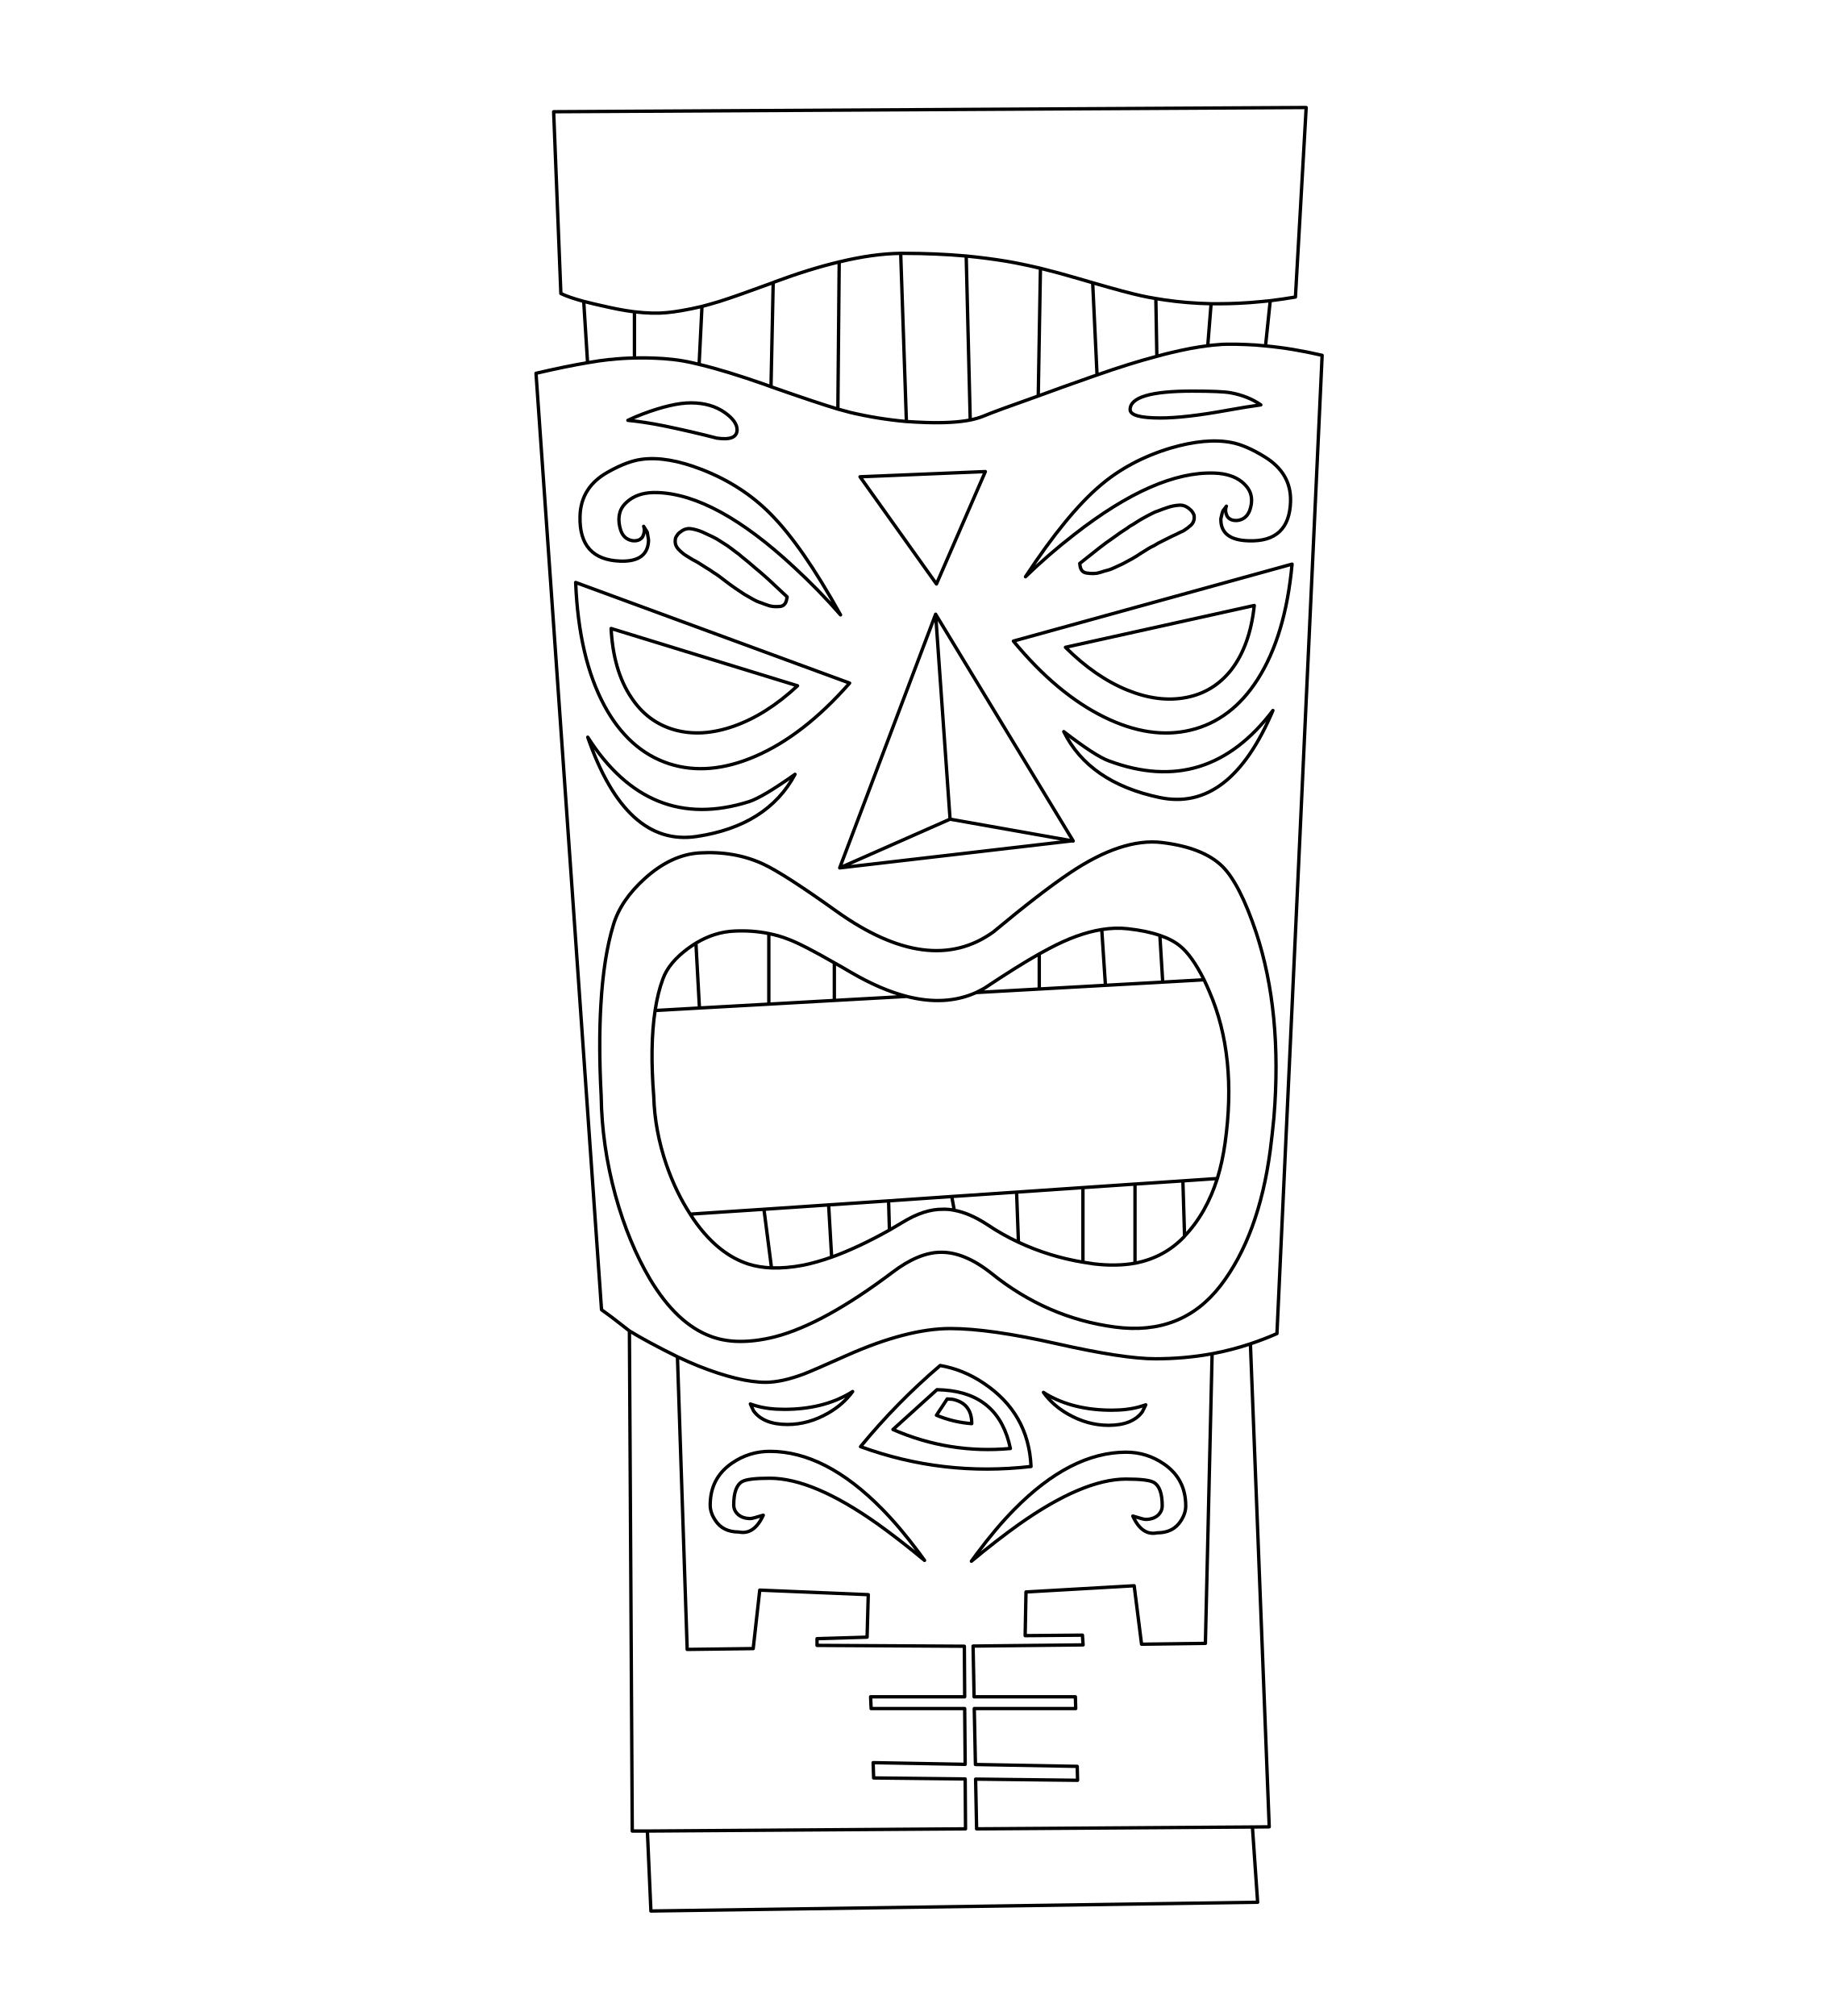
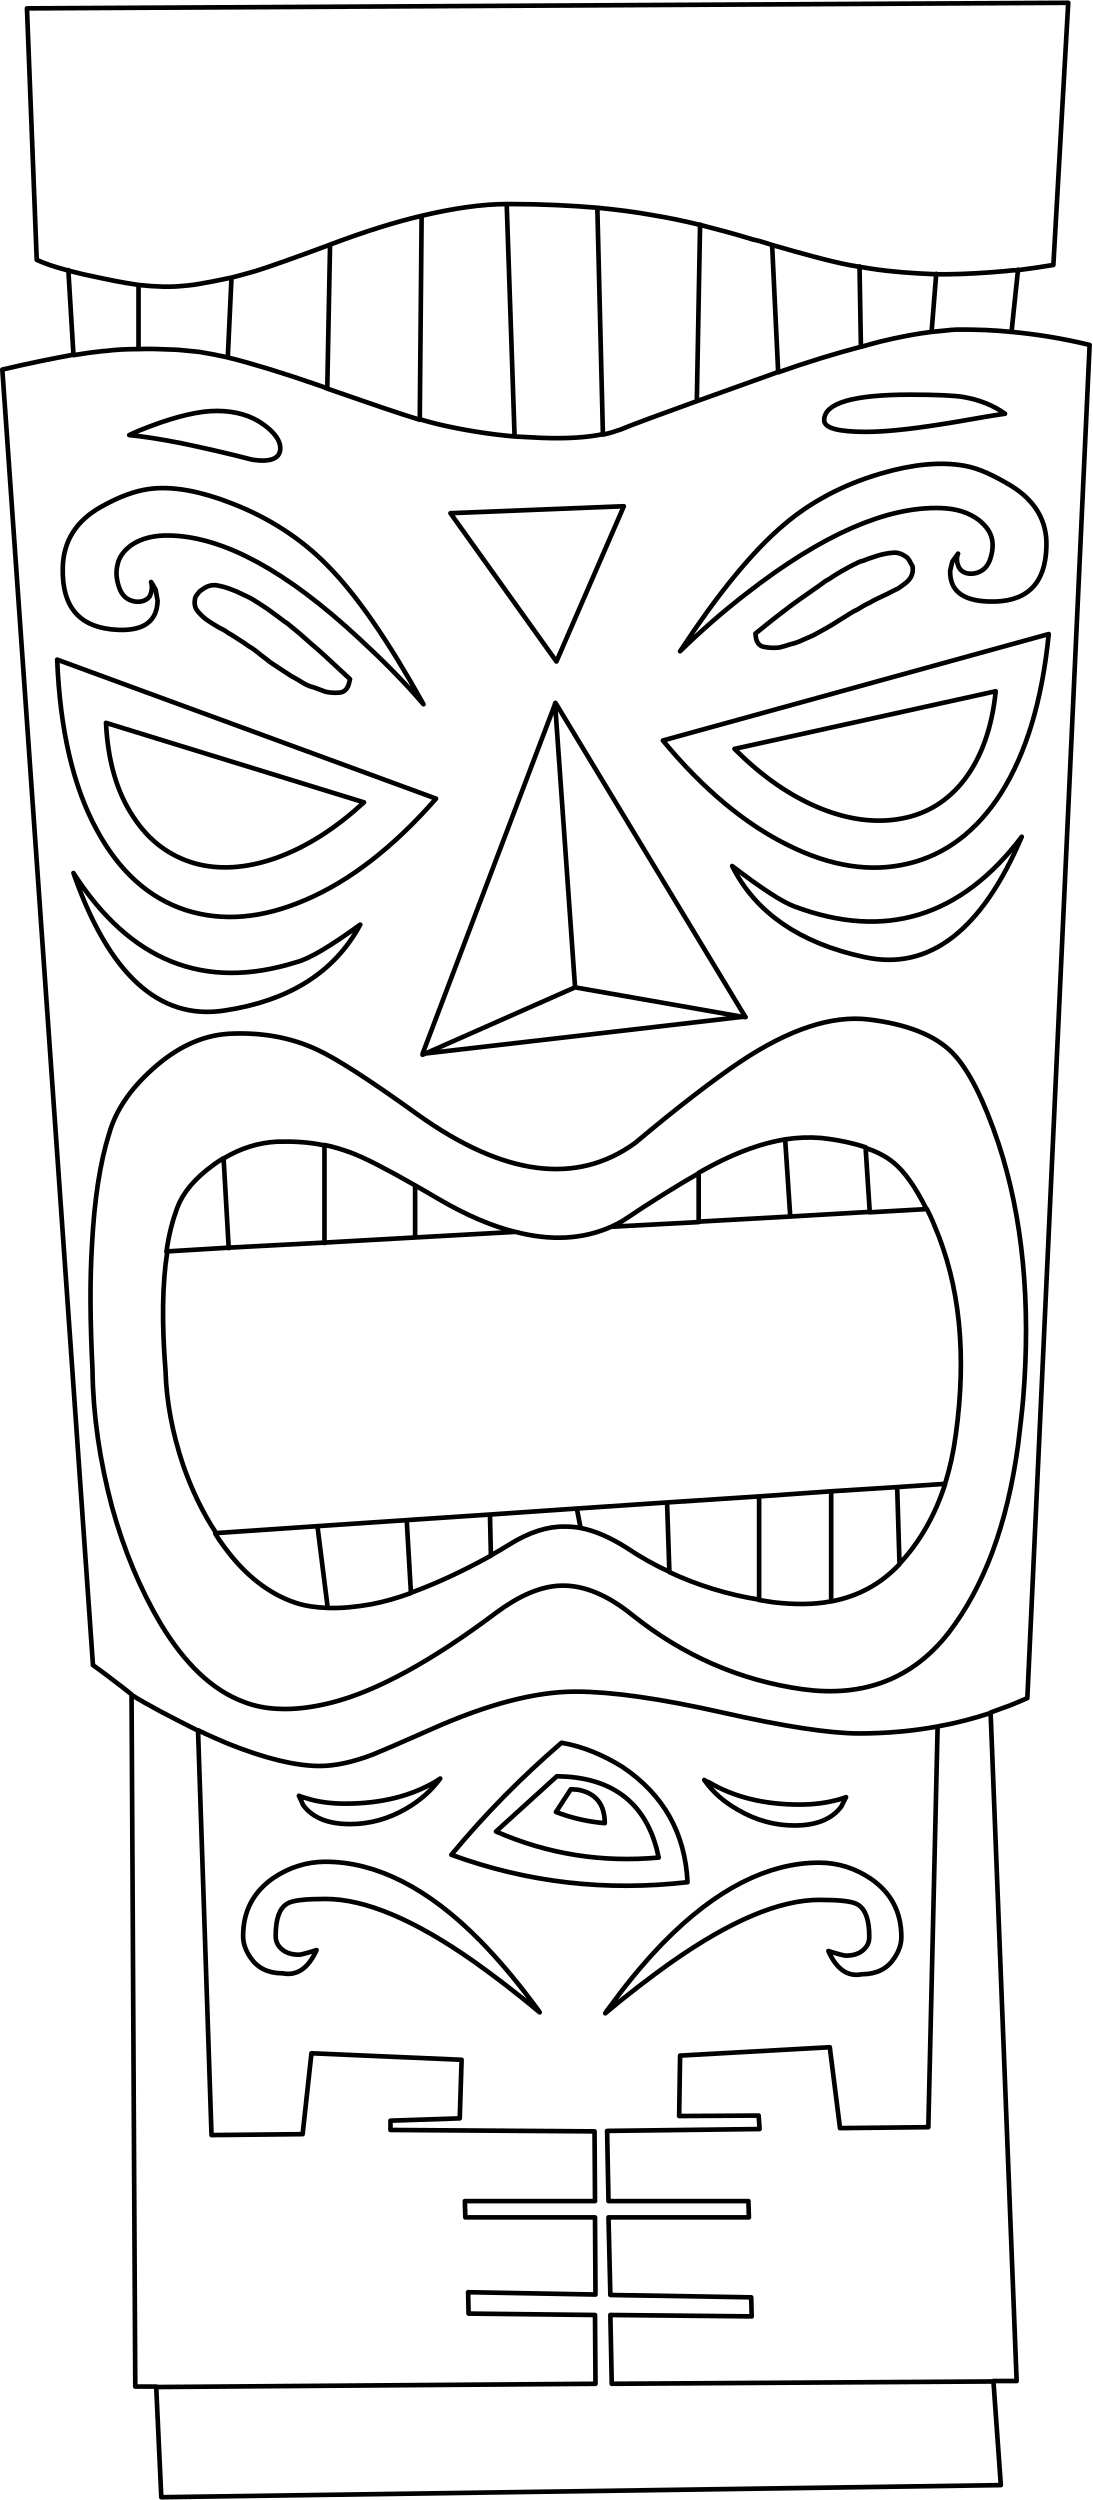
- <svg xmlns="http://www.w3.org/2000/svg" xmlns:xlink="http://www.w3.org/1999/xlink" version="1.1" preserveAspectRatio="none" x="0px" y="0px" width="550px" height="600px" viewBox="0 0 550 600">
-   <defs>
-     <path id="Layer0_0_1_STROKES" stroke="#000000" stroke-width="1" stroke-linejoin="round" stroke-linecap="round" fill="none" d=" M 325.25 84.15 Q 335.6 87.15 339.85 88.05 341.9 88.5 344.05 88.85 345.3 89.05 346.55 89.25 353.3 90.25 360.5 90.4 361.7 90.4 362.9 90.4 365.8 90.4 368.8 90.25 372.15 90.1 375.55 89.75 376.8 89.6 378.1 89.5 381.8 89.05 385.6 88.4 L 388.8 32 164.8 33.25 166.95 87.35 Q 169.15 88.45 173.75 89.7 175.25 90.1 177 90.5 178.95 90.95 181.2 91.45 183.9 92.05 186.35 92.45 187.65 92.65 188.85 92.8 194.35 93.45 198.45 93.05 200.55 92.85 202.85 92.45 205.75 91.95 208.95 91.2 211.4 90.55 214.05 89.75 218 88.55 230.15 84.1 230.35 84 230.6 83.9 240.95 80.05 249.8 77.95 259.95 75.5 268.1 75.4 268.5 75.4 268.9 75.4 278.75 75.4 287.6 76.2 293.8 76.8 299.55 77.75 304.25 78.55 309.7 79.85 315 81.15 320.95 82.9 323.2 83.55 325.25 84.15 L 326.55 111.6 Q 336.35 108.15 344.35 106.05 L 344.05 88.85 M 378.1 89.5 L 376.7 102.95 Q 384.75 103.7 393.55 105.75 L 380.1 396.9 Q 378.3 397.7 376.35 398.45 374.3 399.25 372.2 399.95 L 377.8 543.7 372.8 543.75 374.35 566.15 193.75 568.75 192.7 544.95 188.2 544.95 187.35 396.1 Q 184.9 394.2 183.75 393.3 182.6 392.35 179.05 389.8 L 159.55 111.1 Q 168.35 109.05 174.9 107.95 L 173.75 89.7 M 348.45 133.35 Q 359.05 130.25 366.55 131.7 370.85 132.5 376.5 136 384.35 140.85 384.15 149.15 383.85 161.4 371.6 160.95 363.25 160.7 363.4 154.4 363.9 152.2 363.95 152.15 364.95 150.75 365.05 150.65 364.5 151.95 365.25 153.6 366.15 155.05 368.3 154.9 370.85 154.6 371.9 152.15 372.85 149.65 372.4 147.5 371.95 145.3 369.65 143.4 366.55 140.95 361.4 140.8 343.95 140.2 319.8 159.05 312.05 165.05 305.25 171.65 317.6 152.9 327.45 144.55 336.2 137.05 348.45 133.35 Z M 360.5 90.4 L 359.5 102.9 Q 361 102.7 362.45 102.6 363.8 102.45 365.1 102.45 368.05 102.4 371.2 102.55 373.9 102.65 376.7 102.95 M 336.4 121.9 Q 336.4 124.4 345.4 124.4 352.7 124.4 365.1 122.15 371.15 121.05 375.3 120.5 371.5 117.85 366.3 116.9 363.6 116.4 354.9 116.4 336.4 116.4 336.4 121.9 Z M 344.35 106.05 Q 346.45 105.45 348.4 105 354.6 103.5 359.5 102.9 M 309.7 79.85 L 309.05 117.85 Q 315.7 115.4 324.95 112.15 325.75 111.85 326.55 111.6 M 355.05 152.55 Q 355.25 152.9 355.4 153.25 355.75 155.1 354.5 156.3 353.4 157.3 352.25 158 351.2 158.45 350.05 159.05 349.1 159.45 348.15 159.95 347.1 160.45 346.05 161 344.75 161.6 343.5 162.4 342.7 162.75 341.95 163.2 340.75 163.95 339.55 164.7 338.4 165.5 336.8 166.4 335.2 167.25 334.1 167.85 333.1 168.3 331.6 169 330.35 169.6 328.95 169.9 327.8 170.3 326.55 170.6 325.15 170.8 323.5 170.55 321.8 170.35 321.5 168.45 321.45 168.05 321.4 167.7 324.25 165.4 327.2 163.1 329.35 161.4 331.45 160 333.5 158.45 335.45 157.25 336.3 156.55 337.3 156.05 338.65 155.15 339.95 154.4 341.55 153.5 343.15 152.7 343.95 152.3 344.75 152.05 346.15 151.5 347.5 151.05 349.25 150.45 351.05 150.35 352.65 150.25 354.1 151.5 354.65 151.9 355.05 152.55 Z M 366.55 199.3 Q 361.25 206.05 353 207.6 344.85 209.15 335.6 205.4 326 201.5 317.15 192.65 L 373.35 180.2 Q 372.1 192.05 366.55 199.3 Z M 374.35 202.2 Q 366.55 214.4 354.35 217.3 342.4 220.15 328.75 213.45 314.65 206.55 301.65 190.8 L 384.6 167.9 Q 382.65 189.2 374.35 202.2 Z M 178.85 299.15 Q 178.15 311.1 178.95 326.25 179.15 341 183.2 355.8 187.1 369.9 193.55 380.8 201.45 393.95 211.5 397.7 214.95 399 218.95 399.2 224.35 399.45 230.7 397.85 245.15 394.1 265.6 378.7 273.35 372.8 279.9 372.7 287.05 372.55 295.15 379 311.6 392.25 331.85 394.95 351.7 397.6 363.25 382.7 374.7 367.85 378.1 342.4 378.75 337.35 379.2 332.55 381.75 301.3 373.9 277.5 369.05 263.05 363.9 257.9 358.2 252.25 345.85 250.75 334 249.35 318.45 259.8 309.8 265.6 295.7 277.35 276.75 291 249.05 271.25 233.4 260.05 227.15 257.15 218.6 253.2 208.15 253.85 199.75 254.4 191.95 261.45 184.8 267.9 182.6 275.2 179.65 284.85 178.85 299.15 Z M 327.95 276.65 L 329.05 293.25 346.1 292.3 345.25 278.4 Q 341.2 277 335.6 276.4 331.95 276 327.95 276.65 320.75 277.8 312.3 282.3 310.9 283.05 309.35 283.9 L 309.35 294.35 329.05 293.25 M 346.1 292.3 L 358.4 291.6 Q 354.8 284.4 351.2 281.5 348.85 279.6 345.25 278.4 M 309.35 294.35 L 290.55 295.4 Q 281.4 299.5 269.9 296.55 L 248.35 297.75 228.85 298.85 208.2 300 195 300.75 Q 193.4 311.15 194.6 326.4 194.9 336.55 198.4 346.75 201.2 354.8 205.45 361.35 L 227.4 359.9 246.65 358.6 264.5 357.4 283.3 356.1 302.6 354.8 322.35 353.45 337.85 352.4 352.1 351.45 362.35 350.75 Q 363.85 345.9 364.65 340.25 368.3 314.3 360 295.15 359.2 293.25 358.4 291.6 M 345.15 237.35 Q 366.05 241.8 378.9 211.45 359.3 237.35 330.05 226.45 326.05 225 316.65 217.75 324.15 232.9 345.15 237.35 Z M 352.1 351.45 L 352.6 367.9 Q 359.1 361.05 362.35 350.75 M 337.85 352.4 L 337.85 375.95 Q 346.5 374.3 352.45 368.1 352.55 368 352.6 367.9 M 322.35 353.45 L 322.35 375.65 Q 323.95 375.9 325.6 376.15 332.3 376.95 337.85 375.95 M 208.95 91.2 L 208.1 108.45 Q 216.05 110.35 227.75 114.45 228.6 114.75 229.5 115.1 L 230.15 84.1 M 191.35 123.2 Q 200.15 119.9 205.65 119.9 211.75 119.9 215.9 122.9 219.4 125.45 219.4 127.9 219.4 131.25 213.4 130.4 205.85 128.45 197.9 126.8 191.75 125.55 186.9 125.1 188.95 124.1 191.35 123.2 Z M 188.85 92.8 L 188.85 106.55 Q 192.35 106.45 196.05 106.65 197.4 106.7 198.8 106.85 200.25 106.95 201.95 107.2 204.7 107.6 208.1 108.45 M 174.9 107.95 Q 178.55 107.3 181.5 107 181.65 107 181.8 107 185.25 106.6 188.85 106.55 M 191.05 136.7 Q 198.55 135.7 208.95 139.75 221 144.45 229.4 153 238.8 162.45 250.2 183 243.7 175.55 236.3 168.75 213.1 147.2 195.75 146.6 190.6 146.4 187.4 148.75 184.95 150.55 184.45 152.8 183.9 155.05 184.75 157.75 185.6 160.4 188.15 160.9 190.3 161.2 191.3 159.75 192.1 158.1 191.6 156.65 191.7 156.75 192.65 158.35 192.65 158.4 193.05 160.7 192.9 167.3 184.6 167 172.35 166.55 172.65 153.7 172.85 145 180.95 140.5 186.7 137.25 191.05 136.7 Z M 219.05 164.3 Q 217.7 163.25 216.5 162.4 214.85 161.35 213.35 160.4 212.5 159.95 211.8 159.6 210.4 158.95 209.1 158.35 207.35 157.6 205.6 157.35 203.95 157.15 202.5 158.35 201.9 158.7 201.5 159.4 201.25 159.7 201.1 160.1 200.65 162 201.85 163.35 202.9 164.5 204.05 165.25 205 165.8 206.15 166.55 207.1 167 208.05 167.6 209.05 168.2 210.1 168.9 211.3 169.6 212.55 170.5 213.3 170.95 214.05 171.5 215.15 172.35 216.35 173.25 217.45 174.1 219.05 175.2 220.6 176.2 221.6 176.9 222.6 177.45 224.05 178.3 225.25 179 226.65 179.45 227.8 179.9 229.05 180.3 230.4 180.65 232.05 180.5 233.75 180.4 234.15 178.45 234.25 178.05 234.3 177.65 231.55 175.1 228.75 172.45 226.65 170.55 224.65 168.9 222.65 167.15 220.8 165.7 219.95 164.9 219.05 164.3 Z M 287.6 76.2 L 288.8 125 Q 290.95 124.55 292.6 123.9 296.15 122.4 309.05 117.85 M 249.8 77.95 L 249.4 121.75 Q 251.7 122.4 253.1 122.75 261.35 124.7 269.8 125.45 L 268.1 75.4 M 269.8 125.45 Q 272.7 125.65 275.65 125.75 283.7 126 288.8 125 M 256 141.9 L 278.75 173.8 293.3 140.35 256 141.9 Z M 229.5 115.1 Q 242.9 119.8 249.4 121.75 M 269.9 296.55 Q 262.15 294.55 253.4 289.45 250.7 287.85 248.35 286.55 L 248.35 297.75 M 319.4 250.2 L 319.45 250.3 319.15 250.25 249.95 258.3 278.5 182.8 319.4 250.2 319.15 250.25 282.8 243.8 249.95 258.3 M 309.35 283.9 Q 302.7 287.65 293.05 294.1 291.8 294.8 290.55 295.4 M 218.35 216.15 Q 228.1 212.75 237.4 204.1 L 181.9 187.05 Q 182.55 199.55 187.85 207.5 192.75 215 200.9 217.25 208.9 219.45 218.35 216.15 Z M 236.65 230.45 Q 228.45 245.8 207.35 248.95 186.3 252.1 174.95 219.4 193.2 247.95 222.9 238.6 226.9 237.35 236.65 230.45 Z M 224.8 225.1 Q 239.2 218.9 252.9 203.3 L 171.35 173.35 Q 172.25 195.8 179.9 210 187.1 223.35 199.15 227.3 210.9 231.1 224.8 225.1 Z M 228.85 298.85 L 228.85 277.85 Q 224.05 276.85 218.65 277.1 212.7 277.35 207.15 280.7 L 208.2 300 M 207.15 280.7 Q 206.1 281.35 205.05 282.1 199.05 286.45 197.3 291.4 195.8 295.45 195 300.75 M 248.35 286.55 Q 238.95 281.15 234.7 279.55 231.9 278.45 228.85 277.85 M 205.45 361.35 Q 206.35 362.8 207.35 364.15 214.15 373.4 222.75 376.2 225.9 377.2 229.65 377.35 L 227.4 359.9 M 229.65 377.35 Q 234 377.5 239.05 376.55 243 375.75 247.55 374.15 L 246.65 358.6 M 264.5 357.4 L 264.75 366.1 Q 266.65 365 268.65 363.8 275.15 359.8 280.75 359.9 282.35 359.85 284.05 360.2 L 283.3 356.1 M 247.55 374.15 Q 255.35 371.35 264.75 366.1 M 302.6 354.8 L 303.15 369.7 Q 312.2 373.95 322.35 375.65 M 284.05 360.2 Q 288.65 361.05 293.85 364.45 298.3 367.45 303.15 369.7 M 278.5 182.8 L 282.8 243.8 M 279.85 406.4 Q 266.9 417.45 256.15 430.55 280.7 439.5 306.9 436.45 306.2 420.65 292.85 411.7 286.8 407.6 279.85 406.4 Z M 310.6 414.4 Q 313.35 418.25 317.8 420.8 323.7 424.2 329.95 424.2 337.1 424.2 340.05 420.15 340.55 419.05 341.05 418.1 340.2 418.4 339.5 418.6 335.8 419.7 330.95 419.7 319.55 419.7 311.45 414.95 311.05 414.7 310.6 414.4 Z M 289.25 423.7 Q 289.3 417.65 283.5 416.45 282.7 416.4 281.95 416.35 L 278.75 421.2 Q 283.75 423.3 289.25 423.7 Z M 278.9 413.6 L 265.8 425.45 Q 282.55 432.75 300.75 431.1 297.4 414.9 281.05 413.7 279.95 413.65 278.9 413.6 Z M 233.4 419.45 Q 244.8 419.45 252.9 414.7 253.3 414.45 253.8 414.15 251 418 246.55 420.55 240.65 423.95 234.4 423.95 227.25 423.95 224.3 419.9 223.8 418.8 223.35 417.85 224.15 418.15 224.85 418.35 228.55 419.45 233.4 419.45 Z M 211.4 447.95 Q 211.4 439.9 217.9 435.45 223 431.95 229.15 431.95 245.7 431.95 262.55 449.1 267.95 454.6 273.6 462.2 274.4 463.25 275.2 464.4 267.8 458.25 261.15 453.5 242 439.95 229.15 439.95 222.65 439.95 220.9 440.95 218.4 442.4 218.4 447.95 218.4 449.35 219.4 450.45 220.8 451.95 223.4 451.95 223.95 451.95 227.2 450.95 224.45 456.9 219.9 455.95 215.15 455.95 212.9 452.45 211.4 450.2 211.4 447.95 Z M 372.8 543.75 L 290.7 544.3 290.4 529.5 320.75 529.85 320.65 525.7 290.35 525.15 290 508.5 320.2 508.5 320.1 505 289.95 505 289.65 489.9 322.4 489.55 322.2 486.65 305.15 486.8 305.4 473.8 337.6 471.95 339.8 489.35 358.8 489.1 360.8 402.9 Q 352.65 404.4 343.9 404.4 334.45 404.4 314.5 399.9 294.55 395.4 282.9 395.4 270.05 395.4 252.05 403.4 241.6 408.05 239.35 408.9 232.7 411.4 227.9 411.4 220.15 411.4 207.9 406.55 204.7 405.25 201.65 403.8 L 204.55 490.9 224.2 490.65 226.15 473.25 258.45 474.6 258.1 487.25 243.2 487.7 243.2 489.7 287.05 489.95 287.15 505 259.15 505 259.3 508.5 287.15 508.5 287.3 525.1 259.9 524.6 260.05 529.15 287.3 529.45 287.4 544.3 192.7 544.95 M 346.45 435.7 Q 341.35 432.2 335.2 432.2 318.65 432.2 301.8 449.35 296.4 454.85 290.75 462.45 289.95 463.5 289.15 464.65 296.55 458.5 303.2 453.75 322.35 440.2 335.2 440.2 341.7 440.2 343.45 441.2 345.95 442.65 345.95 448.2 345.95 449.6 344.95 450.7 343.55 452.2 340.95 452.2 340.4 452.2 337.2 451.2 339.9 457.15 344.45 456.2 349.2 456.2 351.45 452.7 352.95 450.45 352.95 448.2 352.95 440.15 346.45 435.7 Z M 187.35 396.1 Q 192.65 399.35 201.65 403.8 M 360.8 402.9 Q 366.65 401.8 372.2 399.95" />
-   </defs>
+ <svg xmlns="http://www.w3.org/2000/svg" version="1.1" id="Layer_1" x="0px" y="0px" viewBox="159.1 31.5 235 537.8" enable-background="new 159.1 31.5 235 537.8" xml:space="preserve">
  <g transform="matrix( 1, 0, 0, 1, 0,0) ">
-     <use xlink:href="#Layer0_0_1_STROKES" />
+     <g>
+       <path id="Layer0_0_1_STROKES" fill="none" stroke="#000000" stroke-linecap="round" stroke-linejoin="round" d="M325.2,84.2    c6.9,2,11.8,3.3,14.6,3.9c1.4,0.3,2.8,0.6,4.2,0.8c0.8,0.1,1.7,0.3,2.5,0.4c4.5,0.7,9.1,1,14,1.2c0.8,0,1.6,0,2.4,0    c1.9,0,3.9-0.1,5.9-0.2c2.2-0.1,4.5-0.3,6.8-0.5c0.8-0.1,1.7-0.2,2.6-0.2c2.5-0.3,5-0.7,7.5-1.1l3.2-56.4l-224,1.2l2.1,54.1    c1.5,0.7,3.7,1.5,6.8,2.3c1,0.3,2.1,0.5,3.2,0.8c1.3,0.3,2.7,0.6,4.2,0.9c1.8,0.4,3.5,0.7,5.2,1c0.9,0.1,1.7,0.3,2.5,0.4    c3.7,0.4,6.9,0.5,9.6,0.2c1.4-0.1,2.9-0.3,4.4-0.6c1.9-0.3,4-0.8,6.1-1.2c1.6-0.4,3.3-0.9,5.1-1.4c2.6-0.8,8-2.7,16.1-5.7    c0.1-0.1,0.3-0.1,0.5-0.2c6.9-2.6,13.3-4.6,19.2-6c6.8-1.6,12.9-2.5,18.3-2.5c0.3,0,0.5,0,0.8,0c6.6,0,12.8,0.3,18.7,0.8    c4.1,0.4,8.1,0.9,11.9,1.6c3.1,0.5,6.5,1.2,10.2,2.1c3.5,0.9,7.3,1.9,11.2,3.1C322.5,83.3,323.9,83.8,325.2,84.2l1.3,27.4    c6.5-2.3,12.5-4.1,17.8-5.5L344,88.8 M378.1,89.5l-1.4,13.4c5.4,0.5,11,1.4,16.8,2.8l-13.4,291.1c-1.2,0.5-2.5,1.1-3.8,1.6    c-1.4,0.5-2.8,1-4.1,1.5l5.6,143.8l-5,0l1.6,22.4l-180.6,2.6l-1.1-23.8h-4.5l-0.8-148.9c-1.6-1.3-2.8-2.2-3.6-2.8    c-0.8-0.6-2.3-1.8-4.7-3.5l-19.5-278.7c5.9-1.4,11-2.4,15.3-3.2l-1.1-18.2 M348.5,133.4c7.1-2.1,13.1-2.6,18.1-1.7    c2.9,0.5,6.2,2,10,4.3c5.2,3.2,7.8,7.6,7.6,13.1c-0.2,8.2-4.4,12.1-12.5,11.8c-5.6-0.2-8.3-2.4-8.2-6.6c0.3-1.5,0.5-2.2,0.6-2.2    c0.7-0.9,1-1.4,1.1-1.5c-0.4,0.9-0.3,1.9,0.2,3c0.6,1,1.6,1.4,3,1.3c1.7-0.2,2.9-1.1,3.6-2.8c0.6-1.7,0.8-3.2,0.5-4.6    c-0.3-1.5-1.2-2.8-2.8-4.1c-2.1-1.6-4.8-2.5-8.2-2.6c-11.6-0.4-25.5,5.7-41.6,18.2c-5.2,4-10,8.2-14.5,12.6    c8.2-12.5,15.6-21.5,22.2-27.1C333.3,139.6,340.3,135.8,348.5,133.4z M360.5,90.4l-1,12.5c1-0.1,2-0.2,3-0.3    c0.9-0.1,1.8-0.2,2.6-0.2c2,0,4,0,6.1,0.1c1.8,0.1,3.6,0.2,5.5,0.4 M336.4,121.9c0,1.7,3,2.5,9,2.5c4.9,0,11.4-0.8,19.7-2.2    c4-0.7,7.4-1.3,10.2-1.7c-2.5-1.8-5.5-3-9-3.6c-1.8-0.3-5.6-0.5-11.4-0.5C342.6,116.4,336.4,118.2,336.4,121.9z M344.4,106.1    c1.4-0.4,2.8-0.8,4-1.1c4.1-1,7.8-1.7,11.1-2.1 M309.7,79.8l-0.7,38c4.4-1.6,9.7-3.5,15.9-5.7c0.5-0.2,1.1-0.4,1.6-0.6 M355,152.6    c0.1,0.2,0.3,0.5,0.4,0.7c0.2,1.2-0.1,2.2-0.9,3.1c-0.7,0.7-1.5,1.2-2.2,1.7c-0.7,0.3-1.4,0.7-2.2,1.1c-0.6,0.3-1.3,0.6-1.9,0.9    c-0.7,0.3-1.4,0.7-2.1,1.1c-0.9,0.4-1.7,0.9-2.5,1.4c-0.5,0.2-1,0.5-1.5,0.8c-0.8,0.5-1.6,1-2.4,1.5c-0.8,0.5-1.7,1.1-2.8,1.7    c-1.1,0.6-2,1.1-2.7,1.5c-0.7,0.3-1.5,0.7-2.5,1.1c-0.8,0.4-1.7,0.7-2.6,0.9c-0.8,0.3-1.6,0.5-2.4,0.7c-0.9,0.1-1.9,0.1-3-0.1    c-1.1-0.1-1.8-0.8-2-2.1c0-0.3-0.1-0.5-0.1-0.8c1.9-1.5,3.8-3.1,5.8-4.6c1.4-1.1,2.9-2.2,4.2-3.1c1.4-1,2.7-1.9,4-2.8    c0.6-0.5,1.2-0.9,1.8-1.2c0.9-0.6,1.8-1.2,2.7-1.7c1.1-0.6,2.1-1.2,3.2-1.7c0.5-0.3,1.1-0.5,1.6-0.6c0.9-0.4,1.9-0.7,2.8-1    c1.2-0.4,2.4-0.6,3.5-0.7c1.1-0.1,2.1,0.3,3.1,1.1C354.5,151.8,354.8,152.1,355,152.6z M366.5,199.3c-3.5,4.5-8,7.3-13.5,8.3    c-5.4,1-11.2,0.3-17.4-2.2c-6.4-2.6-12.5-6.8-18.5-12.8l56.2-12.4C372.5,188.1,370.2,194.5,366.5,199.3z M374.4,202.2    c-5.2,8.1-11.9,13.2-20,15.1c-8,1.9-16.5,0.6-25.6-3.9c-9.4-4.6-18.4-12.1-27.1-22.6l83-22.9C383.3,182.1,379.9,193.5,374.4,202.2    z M178.9,299.1c-0.5,8-0.4,17,0.1,27.1c0.1,9.8,1.6,19.7,4.2,29.5c2.6,9.4,6.1,17.7,10.4,25c5.3,8.8,11.2,14.4,17.9,16.9    c2.3,0.9,4.8,1.4,7.4,1.5c3.6,0.2,7.5-0.3,11.8-1.4c9.6-2.5,21.3-8.9,34.9-19.1c5.2-3.9,9.9-5.9,14.3-6c4.8-0.1,9.9,2,15.2,6.3    c11,8.8,23.2,14.1,36.7,16c13.2,1.8,23.7-2.3,31.4-12.2c7.6-9.9,12.6-23.3,14.9-40.3c0.4-3.4,0.8-6.6,1.1-9.9    c1.7-20.8-0.1-39.2-5.3-55c-3.2-9.6-6.6-16.2-10-19.6c-3.8-3.8-9.8-6.1-18-7.1c-7.9-0.9-17,2.1-27.4,9    c-5.8,3.9-13.4,9.7-22.8,17.6c-12.6,9.1-28.2,7.1-46.7-6.1c-10.4-7.5-17.7-12.2-21.9-14.1c-5.7-2.6-12-3.7-19-3.3    c-5.6,0.4-11,2.9-16.2,7.6c-4.8,4.3-7.9,8.9-9.3,13.8C180.6,281.6,179.4,289.6,178.9,299.1z M328,276.6l1.1,16.6l17.1-1l-0.9-13.9    c-2.7-0.9-5.9-1.6-9.6-2C333.2,276.1,330.6,276.2,328,276.6c-4.8,0.8-10,2.6-15.7,5.6c-0.9,0.5-1.9,1-2.9,1.6v10.5l19.7-1.1     M346.1,292.3l12.3-0.7c-2.4-4.8-4.8-8.2-7.2-10.1c-1.6-1.3-3.6-2.3-6-3.1 M309.4,294.4l-18.8,1c-6.1,2.7-13,3.1-20.6,1.1    l-21.5,1.2l-19.5,1.1l-20.7,1.1l-13.2,0.8c-1.1,6.9-1.2,15.5-0.4,25.6c0.2,6.8,1.5,13.5,3.8,20.4c1.9,5.4,4.2,10.2,7.1,14.6    l21.9-1.5l19.2-1.3l17.9-1.2l18.8-1.3l19.3-1.3l19.8-1.3l15.5-1.1l14.2-0.9l10.2-0.7c1-3.2,1.8-6.7,2.3-10.5    c2.4-17.3,0.9-32.3-4.6-45.1c-0.5-1.3-1.1-2.5-1.6-3.5 M345.1,237.4c13.9,3,25.2-5.7,33.8-25.9c-13.1,17.3-29.4,22.3-48.9,15    c-2.7-1-7.1-3.9-13.4-8.7C321.6,227.8,331.1,234.4,345.1,237.4z M352.1,351.5l0.5,16.4c4.3-4.6,7.6-10.3,9.8-17.1 M337.9,352.4    V376c5.8-1.1,10.6-3.7,14.6-7.9c0.1-0.1,0.1-0.1,0.1-0.2 M322.4,353.5v22.2c1.1,0.2,2.1,0.3,3.2,0.5c4.5,0.5,8.5,0.5,12.2-0.2     M208.9,91.2l-0.8,17.2c5.3,1.3,11.8,3.3,19.6,6c0.6,0.2,1.2,0.4,1.8,0.7l0.6-31 M191.4,123.2c5.9-2.2,10.6-3.3,14.3-3.3    c4.1,0,7.5,1,10.2,3c2.3,1.7,3.5,3.4,3.5,5c0,2.2-2,3.1-6,2.5c-5-1.3-10.2-2.5-15.5-3.6c-4.1-0.8-7.8-1.4-11-1.7    C188.3,124.4,189.8,123.8,191.4,123.2z M188.9,92.8v13.8c2.3-0.1,4.7,0,7.2,0.1c0.9,0,1.8,0.1,2.8,0.2c1,0.1,2,0.2,3.1,0.3    c1.8,0.3,3.9,0.7,6.2,1.2 M174.9,107.9c2.4-0.4,4.6-0.7,6.6-0.9c0.1,0,0.2,0,0.3,0c2.3-0.3,4.6-0.4,7.1-0.4 M191.1,136.7    c5-0.7,11,0.4,17.9,3.1c8,3.1,14.9,7.6,20.4,13.2c6.3,6.3,13.2,16.3,20.8,30c-4.3-5-9-9.7-13.9-14.2c-15.5-14.4-29-21.8-40.6-22.1    c-3.4-0.1-6.2,0.6-8.4,2.1c-1.6,1.2-2.6,2.6-2.9,4.1c-0.4,1.5-0.3,3.1,0.3,4.9c0.6,1.8,1.7,2.8,3.4,3.1c1.4,0.2,2.5-0.2,3.2-1.1    c0.5-1.1,0.6-2.1,0.3-3.1c0.1,0.1,0.4,0.6,1,1.7c0,0,0.1,0.8,0.4,2.3c-0.1,4.4-2.9,6.5-8.4,6.3c-8.2-0.3-12.2-4.7-12-13.3    c0.1-5.8,2.9-10.2,8.3-13.2C184.8,138.3,188.2,137.1,191.1,136.7z M219.1,164.3c-0.9-0.7-1.8-1.3-2.6-1.9c-1.1-0.7-2.1-1.4-3.1-2    c-0.6-0.3-1.1-0.6-1.6-0.8c-0.9-0.4-1.8-0.9-2.7-1.2c-1.2-0.5-2.3-0.8-3.5-1c-1.1-0.1-2.1,0.2-3.1,1c-0.4,0.2-0.7,0.6-1,1    c-0.2,0.2-0.3,0.4-0.4,0.7c-0.3,1.3-0.1,2.3,0.8,3.2c0.7,0.8,1.4,1.4,2.2,1.9c0.6,0.4,1.3,0.8,2.1,1.3c0.6,0.3,1.3,0.6,1.9,1.1    c0.7,0.4,1.4,0.8,2.1,1.3c0.8,0.5,1.6,1,2.4,1.6c0.5,0.3,1,0.6,1.5,1c0.7,0.6,1.5,1.2,2.3,1.8c0.7,0.6,1.6,1.2,2.7,1.9    c1,0.7,1.9,1.2,2.6,1.7c0.7,0.4,1.5,0.8,2.4,1.4c0.8,0.5,1.7,0.9,2.6,1.1c0.8,0.3,1.6,0.6,2.4,0.9c0.9,0.2,1.9,0.3,3,0.2    c1.1-0.1,1.8-0.8,2.1-2.1c0.1-0.3,0.1-0.5,0.2-0.8c-1.8-1.7-3.7-3.4-5.6-5.2c-1.4-1.3-2.8-2.4-4.1-3.6c-1.3-1.2-2.6-2.2-3.8-3.2    C220.2,165.2,219.7,164.7,219.1,164.3z M287.6,76.2l1.2,48.8c1.4-0.3,2.7-0.7,3.8-1.1c2.4-1,7.8-3,16.4-6.1 M249.8,77.9l-0.4,43.8    c1.5,0.4,2.8,0.8,3.7,1c5.5,1.3,11.1,2.2,16.7,2.7l-1.7-50 M269.8,125.4c1.9,0.1,3.9,0.2,5.9,0.3c5.4,0.2,9.8-0.1,13.1-0.8     M256,141.9l22.8,31.9l14.5-33.4L256,141.9z M229.5,115.1c8.9,3.1,15.6,5.4,19.9,6.7 M269.9,296.5c-5.2-1.3-10.7-3.7-16.5-7.1    c-1.8-1.1-3.5-2-5-2.9v11.2 M319.4,250.2l0.1,0.1l-0.3-0.1l-69.2,8l28.6-75.5L319.4,250.2l-0.2,0.1l-36.4-6.4l-32.8,14.5     M309.4,283.9c-4.4,2.5-9.9,5.9-16.3,10.2c-0.8,0.5-1.7,0.9-2.5,1.3 M218.4,216.1c6.5-2.3,12.8-6.3,19-12l-55.5-17.1    c0.4,8.3,2.4,15.1,6,20.4c3.3,5,7.6,8.2,13,9.8C206.2,218.7,212.1,218.3,218.4,216.1z M236.6,230.4c-5.5,10.2-15.2,16.4-29.3,18.5    c-14,2.1-24.8-7.8-32.4-29.6c12.2,19,28.1,25.4,47.9,19.2C225.6,237.8,230.1,235.1,236.6,230.4z M224.8,225.1    c9.6-4.1,19-11.4,28.1-21.8l-81.5-29.9c0.6,15,3.4,27.2,8.5,36.6c4.8,8.9,11.2,14.7,19.2,17.3C207,229.8,215.5,229.1,224.8,225.1z     M228.9,298.9v-21c-3.2-0.7-6.6-0.9-10.2-0.8c-4,0.2-7.8,1.4-11.5,3.6l1.1,19.3 M207.1,280.7c-0.7,0.4-1.4,0.9-2.1,1.4    c-4,2.9-6.6,6-7.8,9.3c-1,2.7-1.8,5.8-2.3,9.4 M248.4,286.5c-6.3-3.6-10.8-5.9-13.7-7c-1.9-0.7-3.8-1.3-5.8-1.7 M205.4,361.4    c0.6,1,1.2,1.9,1.9,2.8c4.5,6.2,9.7,10.2,15.4,12.1c2.1,0.7,4.4,1,6.9,1.1l-2.2-17.5 M229.6,377.4c2.9,0.1,6-0.2,9.4-0.8    c2.6-0.5,5.5-1.3,8.5-2.4l-0.9-15.5 M264.5,357.4l0.2,8.7c1.3-0.7,2.6-1.5,3.9-2.3c4.3-2.7,8.4-4,12.1-3.9c1.1,0,2.2,0.1,3.3,0.3    l-0.8-4.1 M247.6,374.1c5.2-1.9,10.9-4.5,17.2-8 M302.6,354.8l0.5,14.9c6,2.8,12.4,4.8,19.2,5.9 M284,360.2c3.1,0.6,6.3,2,9.8,4.2    c3,2,6.1,3.8,9.3,5.2 M278.5,182.8l4.3,61 M279.9,406.4c-8.6,7.4-16.5,15.4-23.7,24.1c16.4,6,33.3,7.9,50.8,5.9    c-0.5-10.5-5.1-18.8-14-24.8C288.8,409,284.5,407.2,279.9,406.4z M310.6,414.4c1.8,2.6,4.2,4.7,7.2,6.4c3.9,2.3,8,3.4,12.2,3.4    c4.8,0,8.1-1.4,10.1-4.1c0.3-0.7,0.7-1.4,1-2c-0.6,0.2-1.1,0.4-1.5,0.5c-2.5,0.7-5.3,1.1-8.5,1.1c-7.6,0-14.1-1.6-19.5-4.8    C311.2,414.8,310.9,414.6,310.6,414.4z M289.2,423.7c0-4-1.9-6.5-5.8-7.2c-0.5,0-1-0.1-1.5-0.1l-3.2,4.9    C282.1,422.6,285.6,423.4,289.2,423.7z M278.9,413.6l-13.1,11.9c11.2,4.9,22.8,6.7,35,5.6c-2.2-10.8-8.8-16.6-19.7-17.4    C280.3,413.7,279.6,413.6,278.9,413.6z M233.4,419.5c7.6,0,14.1-1.6,19.5-4.8c0.3-0.2,0.6-0.4,0.9-0.6c-1.9,2.6-4.3,4.7-7.2,6.4    c-3.9,2.3-8,3.4-12.2,3.4c-4.8,0-8.1-1.4-10.1-4.1c-0.3-0.7-0.6-1.4-0.9-2c0.5,0.2,1,0.4,1.5,0.5    C227.3,419.1,230.2,419.5,233.4,419.5z M211.4,448c0-5.4,2.2-9.5,6.5-12.5c3.4-2.3,7.2-3.5,11.2-3.5c11,0,22.2,5.7,33.4,17.1    c3.6,3.7,7.3,8,11.1,13.1c0.5,0.7,1.1,1.4,1.6,2.2c-4.9-4.1-9.6-7.7-14.1-10.9c-12.8-9-23.4-13.5-32-13.5c-4.3,0-7.1,0.3-8.2,1    c-1.7,1-2.5,3.3-2.5,7c0,0.9,0.3,1.8,1,2.5c0.9,1,2.3,1.5,4,1.5c0.4,0,1.6-0.3,3.8-1c-1.8,4-4.3,5.6-7.3,5c-3.2,0-5.5-1.2-7-3.5    C211.9,451,211.4,449.5,211.4,448z M372.8,543.8l-82.1,0.5l-0.3-14.8l30.4,0.3l-0.1-4.1l-30.3-0.5l-0.4-16.7h30.2l-0.1-3.5H290    l-0.3-15.1l32.8-0.4l-0.2-2.9l-17.1,0.1l0.2-13l32.2-1.8l2.2,17.4l19-0.2l2-86.2c-5.4,1-11.1,1.5-16.9,1.5    c-6.3,0-16.1-1.5-29.4-4.5s-23.8-4.5-31.6-4.5c-8.6,0-18.9,2.7-30.8,8c-7,3.1-11.2,4.9-12.7,5.5c-4.4,1.7-8.3,2.5-11.5,2.5    c-5.2,0-11.8-1.6-20-4.9c-2.1-0.9-4.2-1.8-6.2-2.8l2.9,87.1l19.6-0.2l1.9-17.4l32.3,1.4l-0.4,12.6l-14.9,0.5v2L287,490l0.1,15h-28    l0.1,3.5h27.9l0.1,16.6l-27.4-0.5l0.1,4.6l27.2,0.3l0.1,14.8l-94.7,0.7 M346.5,435.7c-3.4-2.3-7.1-3.5-11.2-3.5    c-11,0-22.2,5.7-33.4,17.1c-3.6,3.7-7.3,8-11,13.1c-0.5,0.7-1.1,1.4-1.6,2.2c4.9-4.1,9.6-7.7,14.1-10.9c12.8-9,23.4-13.5,32-13.5    c4.3,0,7.1,0.3,8.2,1c1.7,1,2.5,3.3,2.5,7c0,0.9-0.3,1.8-1,2.5c-0.9,1-2.3,1.5-4,1.5c-0.4,0-1.6-0.3-3.8-1c1.8,4,4.2,5.6,7.2,5    c3.2,0,5.5-1.2,7-3.5c1-1.5,1.5-3,1.5-4.5C353,442.8,350.8,438.7,346.5,435.7z M187.4,396.1c3.5,2.2,8.3,4.7,14.3,7.7     M360.8,402.9c3.9-0.7,7.7-1.7,11.4-2.9" />
+     </g>
  </g>
</svg>
